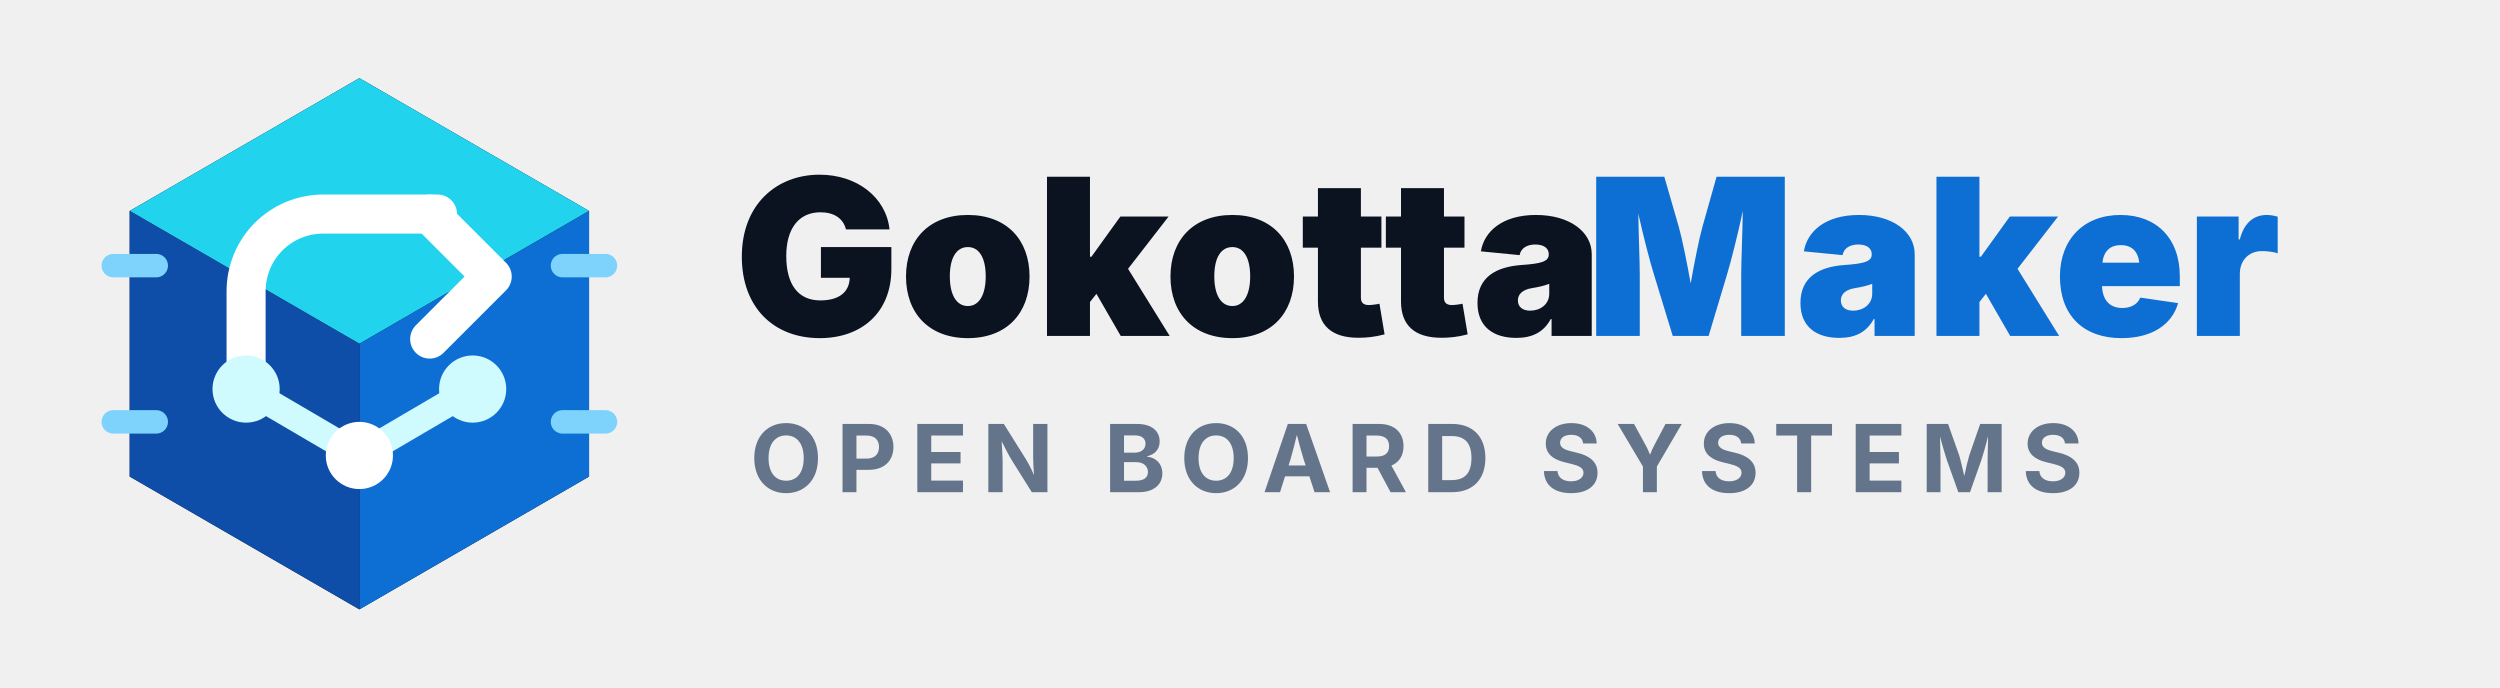
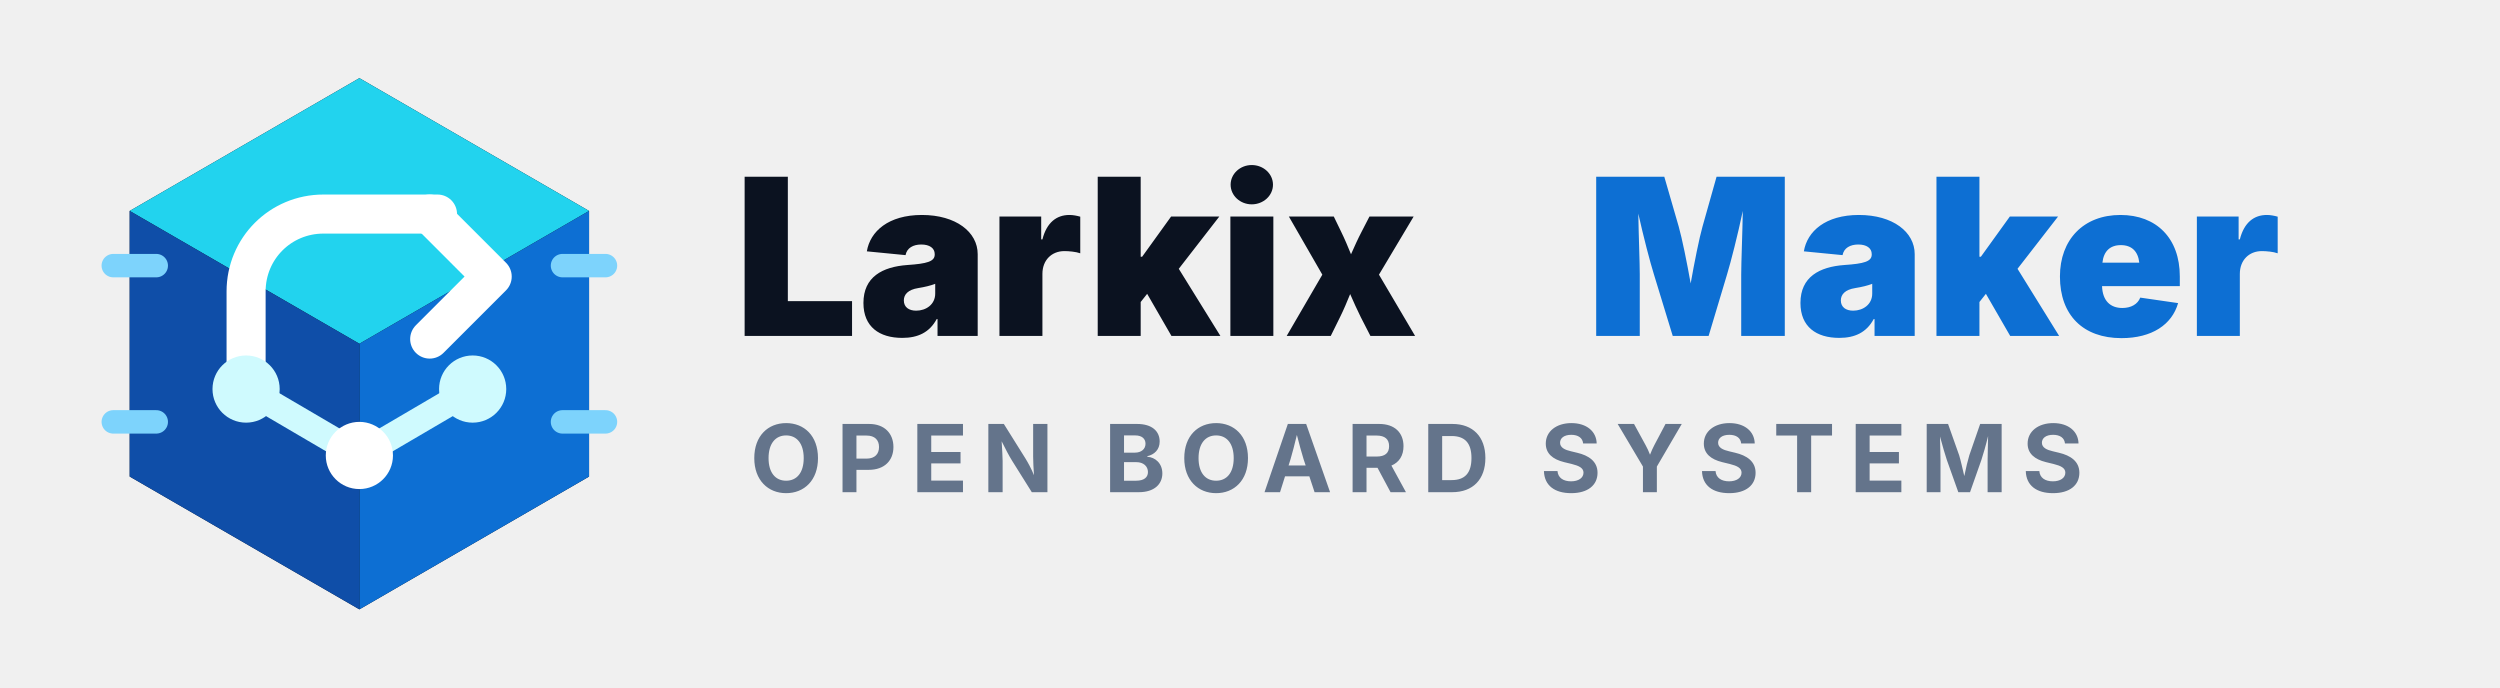
<svg xmlns="http://www.w3.org/2000/svg" width="320" height="88" viewBox="0 0 320 88" fill="none" role="img" aria-labelledby="title desc">
  <path d="M46 10L75.4 27V61L46 78L16.6 61V27L46 10Z" fill="#0B1220" />
  <path d="M46 10L75.4 27L46 44L16.6 27L46 10Z" fill="#22D3EE" />
  <path d="M46 44L75.4 27V61L46 78V44Z" fill="#0D6FD3" />
  <path d="M46 44V78L16.6 61V27L46 44Z" fill="#0F4EA8" />
  <path d="M20 34H14.5" stroke="#7DD3FC" stroke-width="3" stroke-linecap="round" />
  <path d="M20 54H14.5" stroke="#7DD3FC" stroke-width="3" stroke-linecap="round" />
  <path d="M72 34H77.5" stroke="#7DD3FC" stroke-width="3" stroke-linecap="round" />
  <path d="M72 54H77.5" stroke="#7DD3FC" stroke-width="3" stroke-linecap="round" />
  <path d="M31.5 49.8V37.3C31.5 31.8 35.9 27.4 41.4 27.4H56" stroke="#FFFFFF" stroke-width="5" stroke-linecap="round" />
  <path d="M55 27.4L63 35.4L55 43.4" stroke="#FFFFFF" stroke-width="5" stroke-linecap="round" stroke-linejoin="round" />
  <path d="M31.5 49.8L46 58.3L60.5 49.8" stroke="#CFFAFE" stroke-width="3.4" stroke-linecap="round" stroke-linejoin="round" />
  <circle cx="31.5" cy="49.8" r="4.3" fill="#CFFAFE" />
  <circle cx="46" cy="58.3" r="4.3" fill="#FFFFFF" />
  <circle cx="60.5" cy="49.8" r="4.3" fill="#CFFAFE" />
-   <text x="94" y="43" fill="#0B1220" font-family="Inter, Segoe UI, Microsoft YaHei, Arial, sans-serif" font-size="28" font-weight="850" letter-spacing="0">Gokotta</text>
+   <text x="94" y="43" fill="#0B1220" font-family="Inter, Segoe UI, Microsoft YaHei, Arial, sans-serif" font-size="28" font-weight="850" letter-spacing="0">Larkix</text>
  <text x="203" y="43" fill="#0D6FD3" font-family="Inter, Segoe UI, Microsoft YaHei, Arial, sans-serif" font-size="28" font-weight="850" letter-spacing="0">Maker</text>
  <text x="96" y="63" fill="#64748B" font-family="Inter, Segoe UI, Microsoft YaHei, Arial, sans-serif" font-size="12" font-weight="700" letter-spacing="1.8">OPEN BOARD SYSTEMS</text>
</svg>
